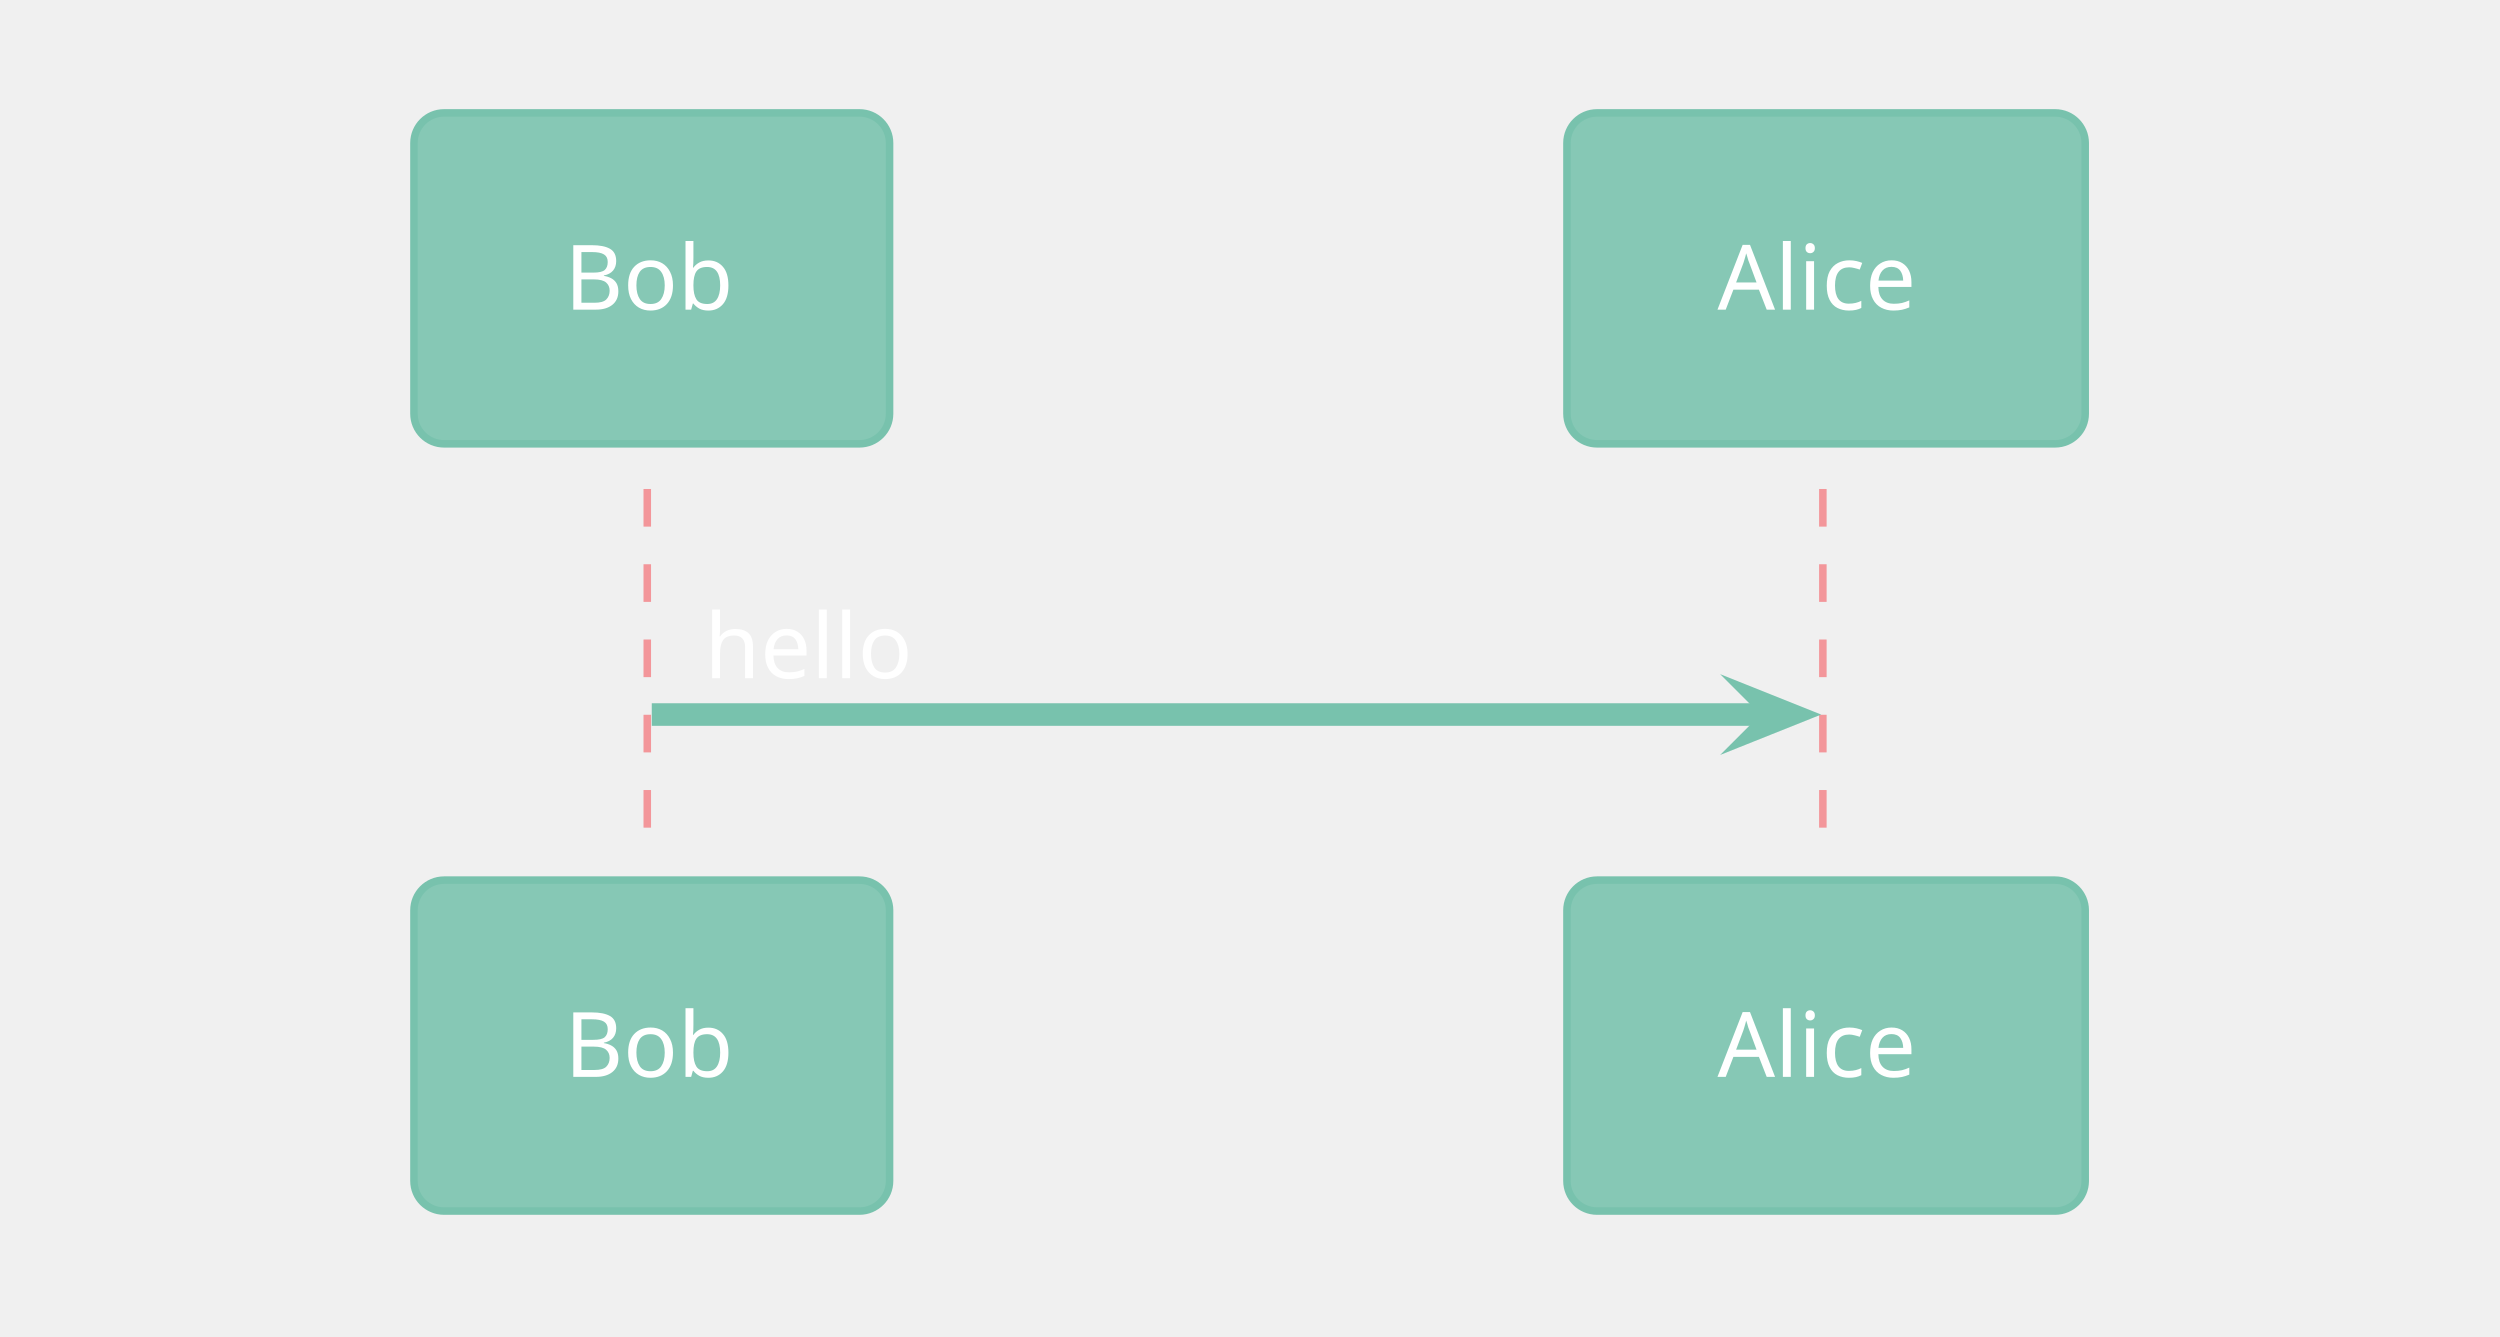
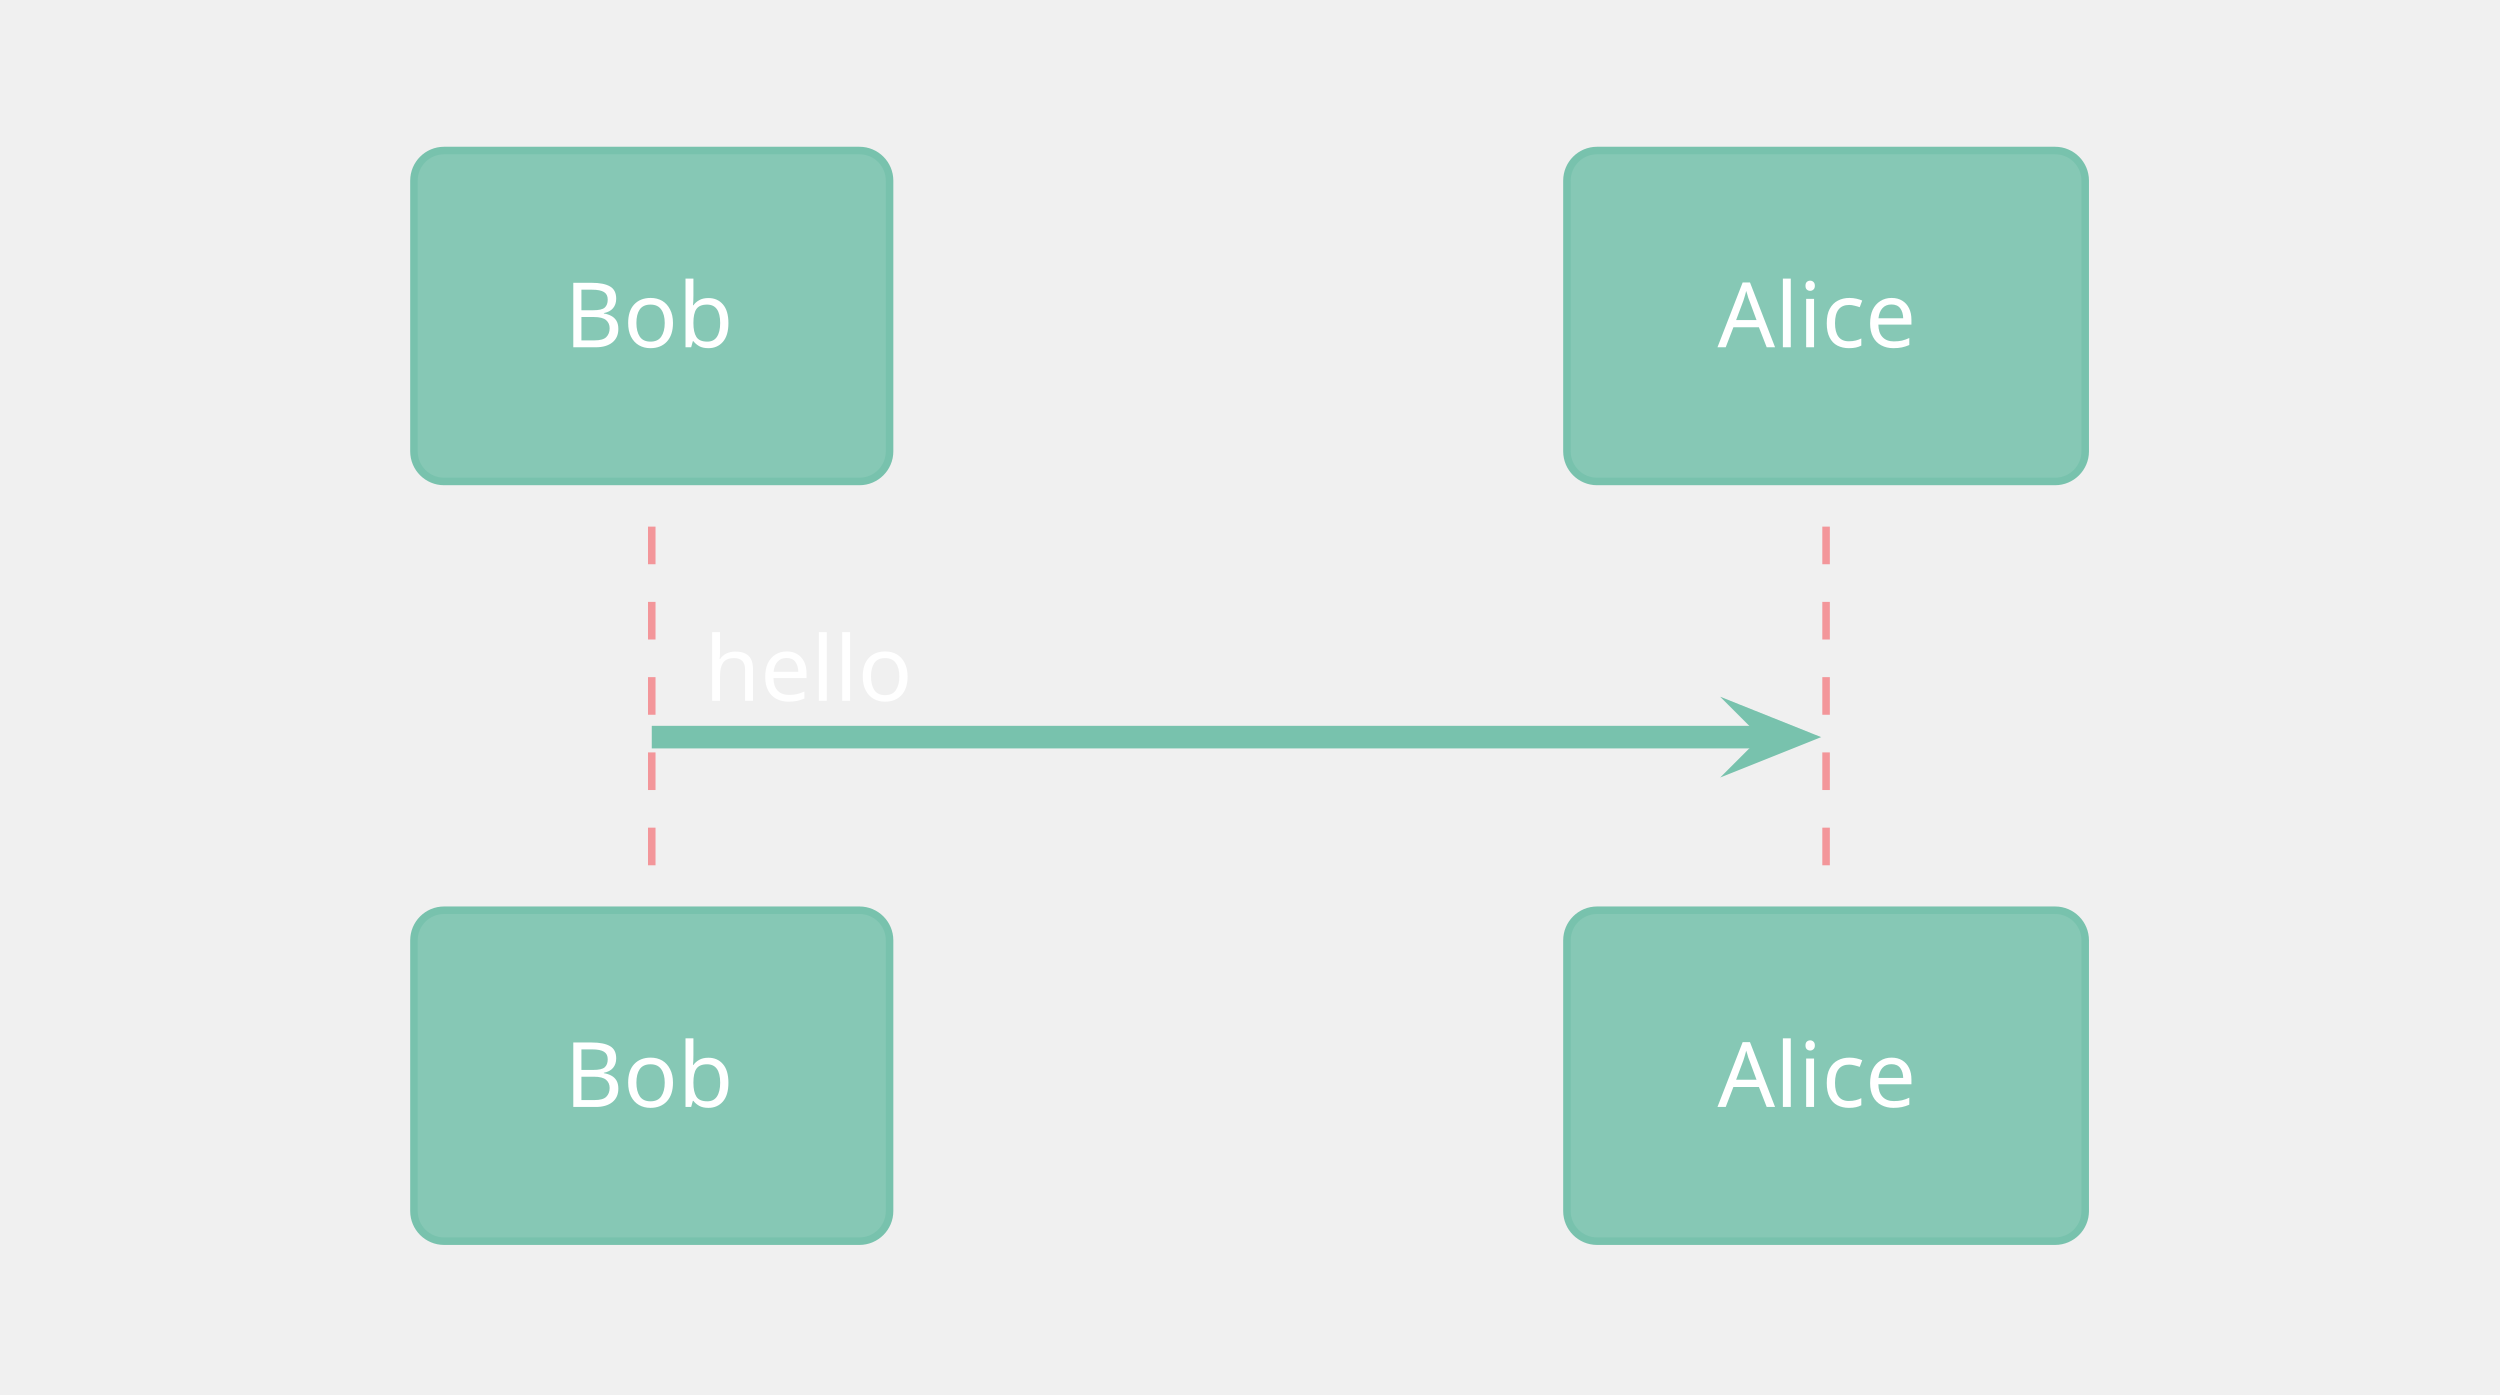
- <svg xmlns="http://www.w3.org/2000/svg" contentStyleType="text/css" data-diagram-type="SEQUENCE" height="185.417px" preserveAspectRatio="none" style="width:346px;height:185px;" version="1.1" viewBox="0 0 346 185" width="346.875px" zoomAndPan="magnify">
+ <svg xmlns="http://www.w3.org/2000/svg" version="1.1" data-diagram-type="SEQUENCE" style="width:346px;height:193px;" width="346.875px" height="193.75px" viewBox="0 0 346 193" zoomAndPan="magnify" preserveAspectRatio="none" contentStyleType="text/css">
  <defs />
-   <g>
-     <g class="participant-lifeline" data-entity-uid="part1" data-qualified-name="Bob" data-source-line="1" id="part1-lifeline">
-       <g>
-         <rect fill="#000000" fill-opacity="0" height="49.967" width="8.333" x="86.037" y="67.676" />
-         <line style="stroke:#F3969A;stroke-width:1.042;stroke-dasharray:5.208,5.208;" x1="89.583" x2="89.583" y1="67.676" y2="117.643" />
-       </g>
+   <g font-family="sans-serif" lengthAdjust="spacing">
+     <g>
+       <rect x="86.558" y="72.884" width="8.333" height="47.884" fill="#000" fill-opacity="0" />
+       <line x1="90.204" y1="72.884" x2="90.204" y2="120.768" style="stroke:#F3969A;stroke-width:1.042;stroke-dasharray:5.208,5.208;" />
    </g>
-     <g class="participant-lifeline" data-entity-uid="part2" data-qualified-name="Alice" data-source-line="1" id="part2-lifeline">
-       <g>
-         <rect fill="#000000" fill-opacity="0" height="49.967" width="8.333" x="248.563" y="67.676" />
-         <line style="stroke:#F3969A;stroke-width:1.042;stroke-dasharray:5.208,5.208;" x1="252.283" x2="252.283" y1="67.676" y2="117.643" />
-       </g>
+     <g>
+       <rect x="249.083" y="72.884" width="8.333" height="47.884" fill="#000" fill-opacity="0" />
+       <line x1="252.729" y1="72.884" x2="252.729" y2="120.768" style="stroke:#F3969A;stroke-width:1.042;stroke-dasharray:5.208,5.208;" />
    </g>
-     <g class="participant participant-head" data-entity-uid="part1" data-qualified-name="Bob" data-source-line="1" id="part1-head">
-       <rect fill="#86C8B5" height="45.801" rx="4.167" ry="4.167" style="stroke:#78C2AD;stroke-width:1.042;" width="65.824" x="57.292" y="15.625" />
-       <text fill="#FFFFFF" font-family="'Verdana'" font-size="12.5" lengthAdjust="spacing" textLength="24.158" x="78.125" y="42.853">Bob</text>
-     </g>
-     <g class="participant participant-tail" data-entity-uid="part1" data-qualified-name="Bob" data-source-line="1" id="part1-tail">
-       <rect fill="#86C8B5" height="45.801" rx="4.167" ry="4.167" style="stroke:#78C2AD;stroke-width:1.042;" width="65.824" x="57.292" y="121.81" />
-       <text fill="#FFFFFF" font-family="'Verdana'" font-size="12.5" lengthAdjust="spacing" textLength="24.158" x="78.125" y="149.038">Bob</text>
-     </g>
-     <g class="participant participant-head" data-entity-uid="part2" data-qualified-name="Alice" data-source-line="1" id="part2-head">
-       <rect fill="#86C8B5" height="45.801" rx="4.167" ry="4.167" style="stroke:#78C2AD;stroke-width:1.042;" width="71.727" x="216.866" y="15.625" />
-       <text fill="#FFFFFF" font-family="'Verdana'" font-size="12.5" lengthAdjust="spacing" textLength="30.06" x="237.699" y="42.853">Alice</text>
-     </g>
-     <g class="participant participant-tail" data-entity-uid="part2" data-qualified-name="Alice" data-source-line="1" id="part2-tail">
-       <rect fill="#86C8B5" height="45.801" rx="4.167" ry="4.167" style="stroke:#78C2AD;stroke-width:1.042;" width="71.727" x="216.866" y="121.81" />
-       <text fill="#FFFFFF" font-family="'Verdana'" font-size="12.5" lengthAdjust="spacing" textLength="30.06" x="237.699" y="149.038">Alice</text>
-     </g>
-     <g class="message" data-entity-1="part1" data-entity-2="part2" data-source-line="1" id="msg1">
-       <polygon fill="#78C2AD" points="240.229,94.727,250.646,98.893,240.229,103.06,244.396,98.893" style="stroke:#78C2AD;stroke-width:1.042;stroke-linejoin:miter;stroke-miterlimit:10;" />
-       <line style="stroke:#78C2AD;stroke-width:3.125;" x1="90.204" x2="246.479" y1="98.893" y2="98.893" />
-       <text fill="#FFFFFF" font-family="'Verdana'" font-size="12.5" lengthAdjust="spacing" textLength="30.206" x="97.496" y="93.862">hello</text>
-     </g>
+     <rect x="57.292" y="20.833" width="65.824" height="45.801" fill="#86C8B5" style="stroke:#78C2AD;stroke-width:1.042;" rx="4.167" ry="4.167" />
+     <text x="78.125" y="48.061" fill="#FFF" font-size="12.5" textLength="24.158" font-family="'Verdana'">Bob</text>
+     <rect x="216.866" y="20.833" width="71.726" height="45.801" fill="#86C8B5" style="stroke:#78C2AD;stroke-width:1.042;" rx="4.167" ry="4.167" />
+     <text x="237.699" y="48.061" fill="#FFF" font-size="12.5" textLength="30.06" font-family="'Verdana'">Alice</text>
+     <rect x="57.292" y="125.977" width="65.824" height="45.801" fill="#86C8B5" style="stroke:#78C2AD;stroke-width:1.042;" rx="4.167" ry="4.167" />
+     <text x="78.125" y="153.204" fill="#FFF" font-size="12.5" textLength="24.158" font-family="'Verdana'">Bob</text>
+     <rect x="216.866" y="125.977" width="71.726" height="45.801" fill="#86C8B5" style="stroke:#78C2AD;stroke-width:1.042;" rx="4.167" ry="4.167" />
+     <text x="237.699" y="153.204" fill="#FFF" font-size="12.5" textLength="30.06" font-family="'Verdana'">Alice</text>
+     <polygon points="240.229,97.852,250.646,102.018,240.229,106.185,244.396,102.018" fill="#78C2AD" style="stroke:#78C2AD;stroke-width:1.042;stroke-linejoin:miter;stroke-miterlimit:10;" />
+     <line x1="90.204" y1="102.018" x2="246.479" y2="102.018" style="stroke:#78C2AD;stroke-width:3.125;" />
+     <text x="97.496" y="96.987" fill="#FFF" font-size="12.5" textLength="30.206" font-family="'Verdana'">hello</text>
  </g>
</svg>
